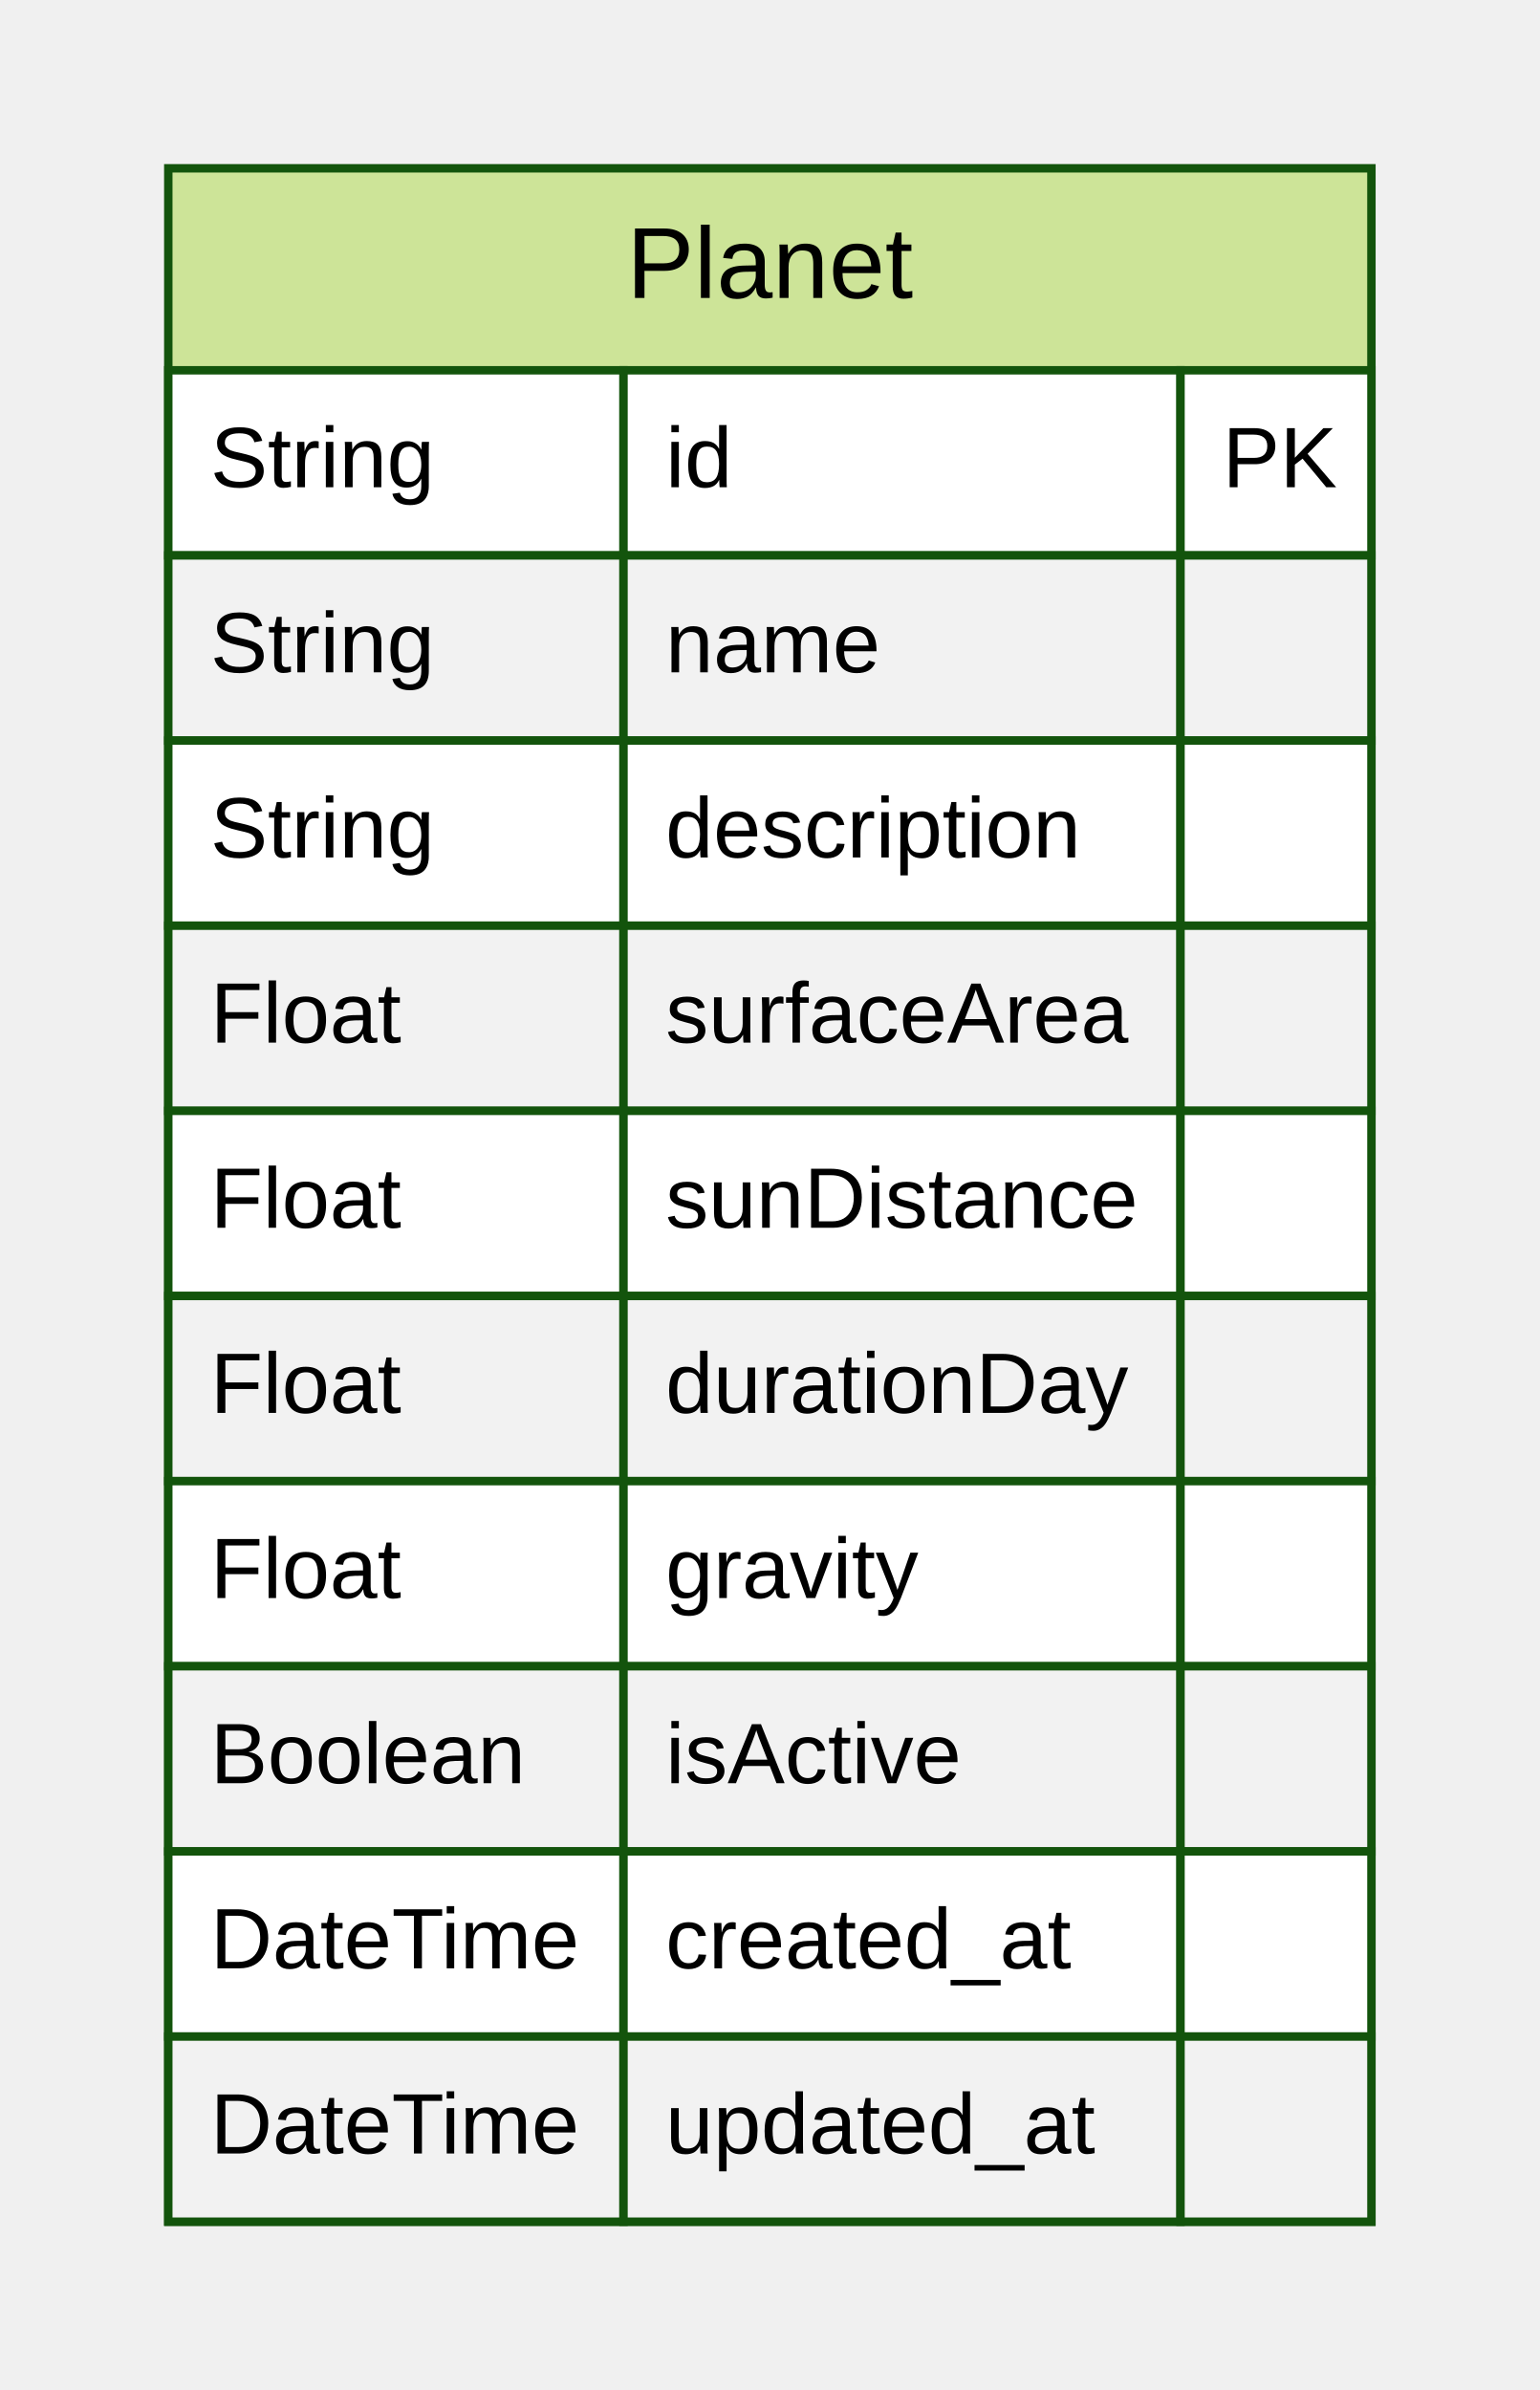
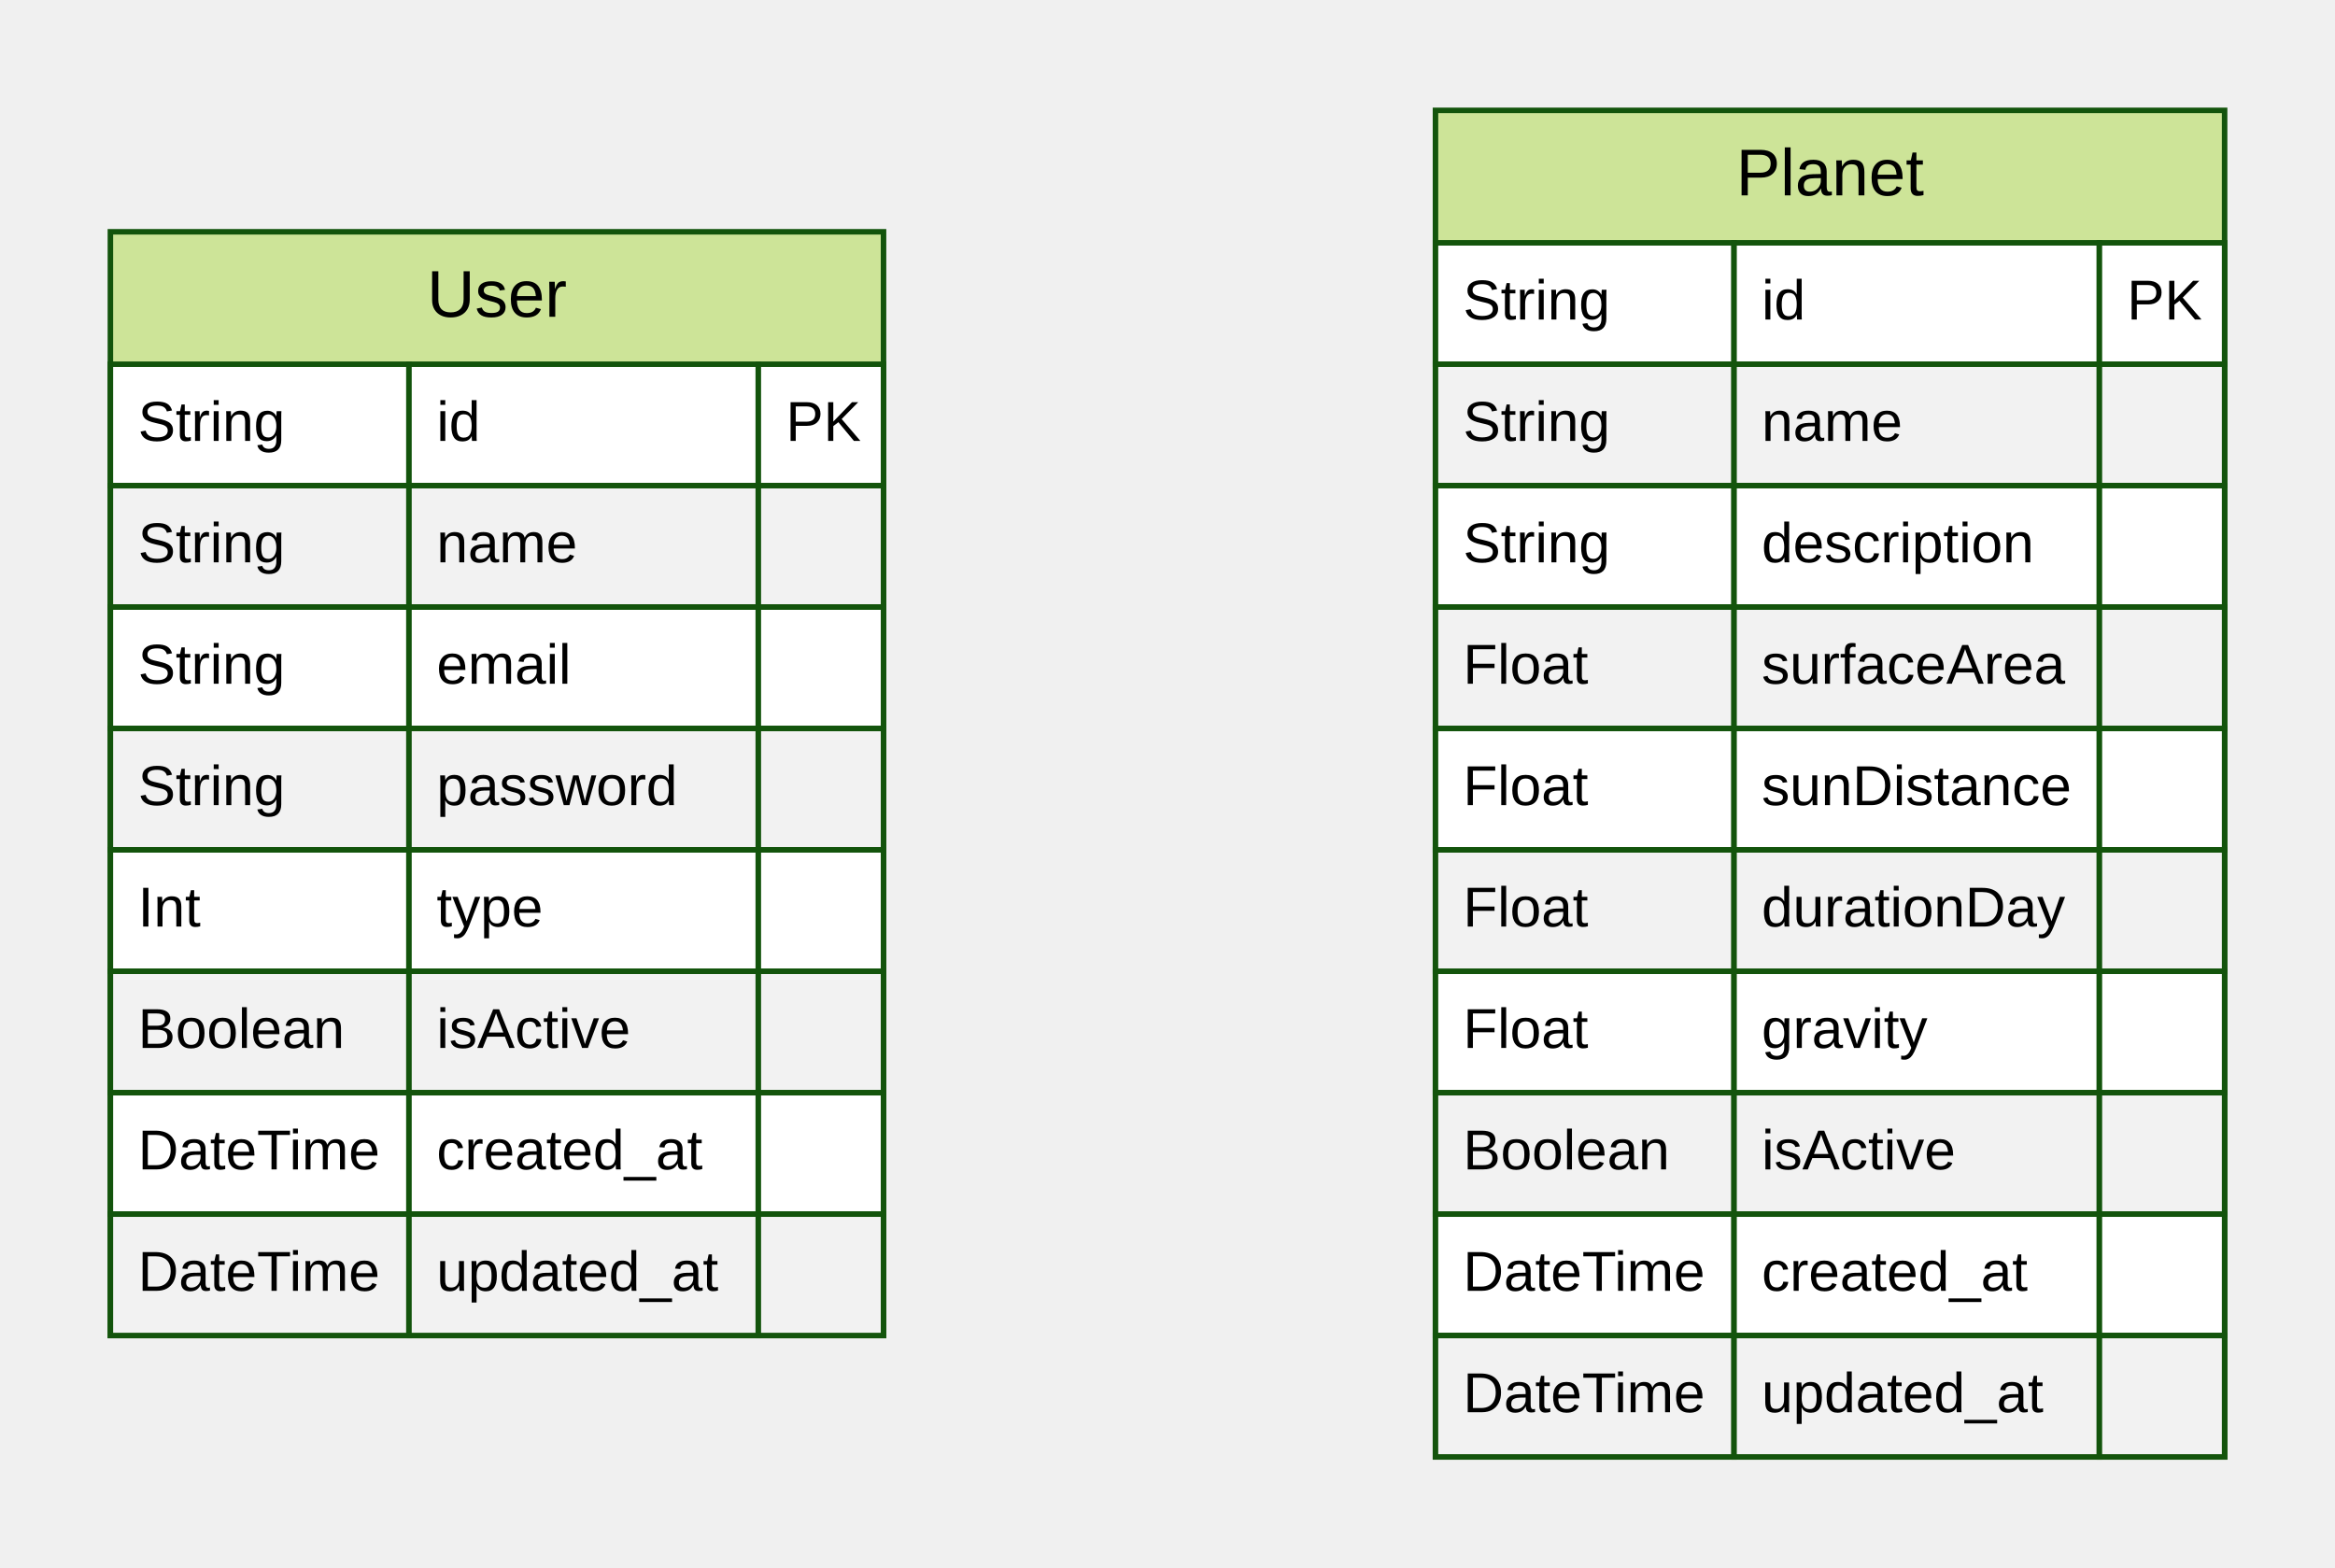
- <svg xmlns="http://www.w3.org/2000/svg" aria-labelledby="chart-title-mermaid-0 chart-desc-mermaid-0" role="img" viewBox="0 0 182.976 284" style="max-width: 182.976px; background-color: white;" height="284" width="100%" id="mermaid-0">
+ <svg xmlns="http://www.w3.org/2000/svg" aria-labelledby="chart-title-mermaid-0 chart-desc-mermaid-0" role="img" viewBox="0 0 423.055 284" style="max-width: 423.055px; background-color: white;" height="284" width="100%" id="mermaid-0">
  <style>#mermaid-0 {font-family:"trebuchet ms",verdana,arial,sans-serif;font-size:16px;fill:#000000;}#mermaid-0 .error-icon{fill:#552222;}#mermaid-0 .error-text{fill:#552222;stroke:#552222;}#mermaid-0 .edge-thickness-normal{stroke-width:2px;}#mermaid-0 .edge-thickness-thick{stroke-width:3.5px;}#mermaid-0 .edge-pattern-solid{stroke-dasharray:0;}#mermaid-0 .edge-pattern-dashed{stroke-dasharray:3;}#mermaid-0 .edge-pattern-dotted{stroke-dasharray:2;}#mermaid-0 .marker{fill:#000000;stroke:#000000;}#mermaid-0 .marker.cross{stroke:#000000;}#mermaid-0 svg{font-family:"trebuchet ms",verdana,arial,sans-serif;font-size:16px;}#mermaid-0 .entityBox{fill:#cde498;stroke:#13540c;}#mermaid-0 .attributeBoxOdd{fill:#ffffff;stroke:#13540c;}#mermaid-0 .attributeBoxEven{fill:#f2f2f2;stroke:#13540c;}#mermaid-0 .relationshipLabelBox{fill:hsl(78.158, 58.462%, 84.51%);opacity:0.7;background-color:hsl(78.158, 58.462%, 84.51%);}#mermaid-0 .relationshipLabelBox rect{opacity:0.5;}#mermaid-0 .relationshipLine{stroke:#000000;}#mermaid-0 :root{--mermaid-font-family:"trebuchet ms",verdana,arial,sans-serif;}</style>
  <g />
  <defs>
    <marker orient="auto" markerHeight="18" markerWidth="18" refY="9" refX="0" id="ONLY_ONE_START">
      <path d="M9,0 L9,18 M15,0 L15,18" fill="none" stroke="gray" />
    </marker>
  </defs>
  <defs>
    <marker orient="auto" markerHeight="18" markerWidth="18" refY="9" refX="18" id="ONLY_ONE_END">
      <path d="M3,0 L3,18 M9,0 L9,18" fill="none" stroke="gray" />
    </marker>
  </defs>
  <defs>
    <marker orient="auto" markerHeight="18" markerWidth="30" refY="9" refX="0" id="ZERO_OR_ONE_START">
      <circle r="6" cy="9" cx="21" fill="white" stroke="gray" />
      <path d="M9,0 L9,18" fill="none" stroke="gray" />
    </marker>
  </defs>
  <defs>
    <marker orient="auto" markerHeight="18" markerWidth="30" refY="9" refX="30" id="ZERO_OR_ONE_END">
      <circle r="6" cy="9" cx="9" fill="white" stroke="gray" />
      <path d="M21,0 L21,18" fill="none" stroke="gray" />
    </marker>
  </defs>
  <defs>
    <marker orient="auto" markerHeight="36" markerWidth="45" refY="18" refX="18" id="ONE_OR_MORE_START">
      <path d="M0,18 Q 18,0 36,18 Q 18,36 0,18 M42,9 L42,27" fill="none" stroke="gray" />
    </marker>
  </defs>
  <defs>
    <marker orient="auto" markerHeight="36" markerWidth="45" refY="18" refX="27" id="ONE_OR_MORE_END">
      <path d="M3,9 L3,27 M9,18 Q27,0 45,18 Q27,36 9,18" fill="none" stroke="gray" />
    </marker>
  </defs>
  <defs>
    <marker orient="auto" markerHeight="36" markerWidth="57" refY="18" refX="18" id="ZERO_OR_MORE_START">
      <circle r="6" cy="18" cx="48" fill="white" stroke="gray" />
      <path d="M0,18 Q18,0 36,18 Q18,36 0,18" fill="none" stroke="gray" />
    </marker>
  </defs>
  <defs>
    <marker orient="auto" markerHeight="36" markerWidth="57" refY="18" refX="39" id="ZERO_OR_MORE_END">
      <circle r="6" cy="18" cx="9" fill="white" stroke="gray" />
      <path d="M21,18 Q39,0 57,18 Q39,36 21,18" fill="none" stroke="gray" />
    </marker>
  </defs>
-   <g transform="translate(20,20 )" id="Planet">
+   <g transform="translate(20,42 )" id="User">
+     <rect height="200" width="140.079" y="0" x="0" stroke="gray" fill-opacity="100%" fill="honeydew" class="er entityBox" />
+     <text transform="translate(70.03938,12)" style="font-family: &quot;trebuchet ms&quot;, verdana, arial, sans-serif;; font-size: 12px" text-anchor="middle" dominant-baseline="middle" y="0" x="0" id="entity-User" class="er entityLabel">User</text>
+     <rect height="22" width="54.096" y="24" x="0" stroke="gray" fill-opacity="100%" fill="honeydew" class="er attributeBoxOdd" />
+     <text transform="translate(5,35)" style="font-family: &quot;trebuchet ms&quot;, verdana, arial, sans-serif;; font-size: 10.2px" text-anchor="left" dominant-baseline="middle" y="0" x="0" id="entity-User-attr-1-type" class="er entityLabel">String</text>
+     <rect height="22" width="63.296" y="24" x="54.096" stroke="gray" fill-opacity="100%" fill="honeydew" class="er attributeBoxOdd" />
+     <text transform="translate(59.09555,35)" style="font-family: &quot;trebuchet ms&quot;, verdana, arial, sans-serif;; font-size: 10.2px" text-anchor="left" dominant-baseline="middle" y="0" x="0" id="entity-User-attr-1-name" class="er entityLabel">id</text>
+     <rect height="22" width="22.688" y="24" x="117.391" stroke="gray" fill-opacity="100%" fill="honeydew" class="er attributeBoxOdd" />
+     <text transform="translate(122.3911,35)" style="font-family: &quot;trebuchet ms&quot;, verdana, arial, sans-serif;; font-size: 10.2px" text-anchor="left" dominant-baseline="middle" y="0" x="0" id="entity-User-attr-1-key" class="er entityLabel">PK</text>
+     <rect height="22" width="54.096" y="46" x="0" stroke="gray" fill-opacity="100%" fill="honeydew" class="er attributeBoxEven" />
+     <text transform="translate(5,57)" style="font-family: &quot;trebuchet ms&quot;, verdana, arial, sans-serif;; font-size: 10.2px" text-anchor="left" dominant-baseline="middle" y="0" x="0" id="entity-User-attr-2-type" class="er entityLabel">String</text>
+     <rect height="22" width="63.296" y="46" x="54.096" stroke="gray" fill-opacity="100%" fill="honeydew" class="er attributeBoxEven" />
+     <text transform="translate(59.09555,57)" style="font-family: &quot;trebuchet ms&quot;, verdana, arial, sans-serif;; font-size: 10.2px" text-anchor="left" dominant-baseline="middle" y="0" x="0" id="entity-User-attr-2-name" class="er entityLabel">name</text>
+     <rect height="22" width="22.688" y="46" x="117.391" stroke="gray" fill-opacity="100%" fill="honeydew" class="er attributeBoxEven" />
+     <text transform="translate(122.3911,57)" style="font-family: &quot;trebuchet ms&quot;, verdana, arial, sans-serif;; font-size: 10.2px" text-anchor="left" dominant-baseline="middle" y="0" x="0" id="entity-User-attr-2-key" class="er entityLabel" />
+     <rect height="22" width="54.096" y="68" x="0" stroke="gray" fill-opacity="100%" fill="honeydew" class="er attributeBoxOdd" />
+     <text transform="translate(5,79)" style="font-family: &quot;trebuchet ms&quot;, verdana, arial, sans-serif;; font-size: 10.2px" text-anchor="left" dominant-baseline="middle" y="0" x="0" id="entity-User-attr-3-type" class="er entityLabel">String</text>
+     <rect height="22" width="63.296" y="68" x="54.096" stroke="gray" fill-opacity="100%" fill="honeydew" class="er attributeBoxOdd" />
+     <text transform="translate(59.09555,79)" style="font-family: &quot;trebuchet ms&quot;, verdana, arial, sans-serif;; font-size: 10.2px" text-anchor="left" dominant-baseline="middle" y="0" x="0" id="entity-User-attr-3-name" class="er entityLabel">email</text>
+     <rect height="22" width="22.688" y="68" x="117.391" stroke="gray" fill-opacity="100%" fill="honeydew" class="er attributeBoxOdd" />
+     <text transform="translate(122.3911,79)" style="font-family: &quot;trebuchet ms&quot;, verdana, arial, sans-serif;; font-size: 10.2px" text-anchor="left" dominant-baseline="middle" y="0" x="0" id="entity-User-attr-3-key" class="er entityLabel" />
+     <rect height="22" width="54.096" y="90" x="0" stroke="gray" fill-opacity="100%" fill="honeydew" class="er attributeBoxEven" />
+     <text transform="translate(5,101)" style="font-family: &quot;trebuchet ms&quot;, verdana, arial, sans-serif;; font-size: 10.2px" text-anchor="left" dominant-baseline="middle" y="0" x="0" id="entity-User-attr-4-type" class="er entityLabel">String</text>
+     <rect height="22" width="63.296" y="90" x="54.096" stroke="gray" fill-opacity="100%" fill="honeydew" class="er attributeBoxEven" />
+     <text transform="translate(59.09555,101)" style="font-family: &quot;trebuchet ms&quot;, verdana, arial, sans-serif;; font-size: 10.2px" text-anchor="left" dominant-baseline="middle" y="0" x="0" id="entity-User-attr-4-name" class="er entityLabel">password</text>
+     <rect height="22" width="22.688" y="90" x="117.391" stroke="gray" fill-opacity="100%" fill="honeydew" class="er attributeBoxEven" />
+     <text transform="translate(122.3911,101)" style="font-family: &quot;trebuchet ms&quot;, verdana, arial, sans-serif;; font-size: 10.2px" text-anchor="left" dominant-baseline="middle" y="0" x="0" id="entity-User-attr-4-key" class="er entityLabel" />
+     <rect height="22" width="54.096" y="112" x="0" stroke="gray" fill-opacity="100%" fill="honeydew" class="er attributeBoxOdd" />
+     <text transform="translate(5,123)" style="font-family: &quot;trebuchet ms&quot;, verdana, arial, sans-serif;; font-size: 10.2px" text-anchor="left" dominant-baseline="middle" y="0" x="0" id="entity-User-attr-5-type" class="er entityLabel">Int</text>
+     <rect height="22" width="63.296" y="112" x="54.096" stroke="gray" fill-opacity="100%" fill="honeydew" class="er attributeBoxOdd" />
+     <text transform="translate(59.09555,123)" style="font-family: &quot;trebuchet ms&quot;, verdana, arial, sans-serif;; font-size: 10.2px" text-anchor="left" dominant-baseline="middle" y="0" x="0" id="entity-User-attr-5-name" class="er entityLabel">type</text>
+     <rect height="22" width="22.688" y="112" x="117.391" stroke="gray" fill-opacity="100%" fill="honeydew" class="er attributeBoxOdd" />
+     <text transform="translate(122.3911,123)" style="font-family: &quot;trebuchet ms&quot;, verdana, arial, sans-serif;; font-size: 10.2px" text-anchor="left" dominant-baseline="middle" y="0" x="0" id="entity-User-attr-5-key" class="er entityLabel" />
+     <rect height="22" width="54.096" y="134" x="0" stroke="gray" fill-opacity="100%" fill="honeydew" class="er attributeBoxEven" />
+     <text transform="translate(5,145)" style="font-family: &quot;trebuchet ms&quot;, verdana, arial, sans-serif;; font-size: 10.2px" text-anchor="left" dominant-baseline="middle" y="0" x="0" id="entity-User-attr-6-type" class="er entityLabel">Boolean</text>
+     <rect height="22" width="63.296" y="134" x="54.096" stroke="gray" fill-opacity="100%" fill="honeydew" class="er attributeBoxEven" />
+     <text transform="translate(59.09555,145)" style="font-family: &quot;trebuchet ms&quot;, verdana, arial, sans-serif;; font-size: 10.2px" text-anchor="left" dominant-baseline="middle" y="0" x="0" id="entity-User-attr-6-name" class="er entityLabel">isActive</text>
+     <rect height="22" width="22.688" y="134" x="117.391" stroke="gray" fill-opacity="100%" fill="honeydew" class="er attributeBoxEven" />
+     <text transform="translate(122.3911,145)" style="font-family: &quot;trebuchet ms&quot;, verdana, arial, sans-serif;; font-size: 10.2px" text-anchor="left" dominant-baseline="middle" y="0" x="0" id="entity-User-attr-6-key" class="er entityLabel" />
+     <rect height="22" width="54.096" y="156" x="0" stroke="gray" fill-opacity="100%" fill="honeydew" class="er attributeBoxOdd" />
+     <text transform="translate(5,167)" style="font-family: &quot;trebuchet ms&quot;, verdana, arial, sans-serif;; font-size: 10.2px" text-anchor="left" dominant-baseline="middle" y="0" x="0" id="entity-User-attr-7-type" class="er entityLabel">DateTime</text>
+     <rect height="22" width="63.296" y="156" x="54.096" stroke="gray" fill-opacity="100%" fill="honeydew" class="er attributeBoxOdd" />
+     <text transform="translate(59.09555,167)" style="font-family: &quot;trebuchet ms&quot;, verdana, arial, sans-serif;; font-size: 10.2px" text-anchor="left" dominant-baseline="middle" y="0" x="0" id="entity-User-attr-7-name" class="er entityLabel">created_at</text>
+     <rect height="22" width="22.688" y="156" x="117.391" stroke="gray" fill-opacity="100%" fill="honeydew" class="er attributeBoxOdd" />
+     <text transform="translate(122.3911,167)" style="font-family: &quot;trebuchet ms&quot;, verdana, arial, sans-serif;; font-size: 10.2px" text-anchor="left" dominant-baseline="middle" y="0" x="0" id="entity-User-attr-7-key" class="er entityLabel" />
+     <rect height="22" width="54.096" y="178" x="0" stroke="gray" fill-opacity="100%" fill="honeydew" class="er attributeBoxEven" />
+     <text transform="translate(5,189)" style="font-family: &quot;trebuchet ms&quot;, verdana, arial, sans-serif;; font-size: 10.2px" text-anchor="left" dominant-baseline="middle" y="0" x="0" id="entity-User-attr-8-type" class="er entityLabel">DateTime</text>
+     <rect height="22" width="63.296" y="178" x="54.096" stroke="gray" fill-opacity="100%" fill="honeydew" class="er attributeBoxEven" />
+     <text transform="translate(59.09555,189)" style="font-family: &quot;trebuchet ms&quot;, verdana, arial, sans-serif;; font-size: 10.2px" text-anchor="left" dominant-baseline="middle" y="0" x="0" id="entity-User-attr-8-name" class="er entityLabel">updated_at</text>
+     <rect height="22" width="22.688" y="178" x="117.391" stroke="gray" fill-opacity="100%" fill="honeydew" class="er attributeBoxEven" />
+     <text transform="translate(122.3911,189)" style="font-family: &quot;trebuchet ms&quot;, verdana, arial, sans-serif;; font-size: 10.2px" text-anchor="left" dominant-baseline="middle" y="0" x="0" id="entity-User-attr-8-key" class="er entityLabel" />
+   </g>
+   <g transform="translate(260.0788,20 )" id="Planet">
    <rect height="244" width="142.976" y="0" x="0" stroke="gray" fill-opacity="100%" fill="honeydew" class="er entityBox" />
    <text transform="translate(71.48816,12)" style="font-family: &quot;trebuchet ms&quot;, verdana, arial, sans-serif;; font-size: 12px" text-anchor="middle" dominant-baseline="middle" y="0" x="0" id="entity-Planet" class="er entityLabel">Planet</text>
    <rect height="22" width="54.096" y="24" x="0" stroke="gray" fill-opacity="100%" fill="honeydew" class="er attributeBoxOdd" />
    <text transform="translate(5,35)" style="font-family: &quot;trebuchet ms&quot;, verdana, arial, sans-serif;; font-size: 10.2px" text-anchor="left" dominant-baseline="middle" y="0" x="0" id="entity-Planet-attr-1-type" class="er entityLabel">String</text>
    <rect height="22" width="66.193" y="24" x="54.096" stroke="gray" fill-opacity="100%" fill="honeydew" class="er attributeBoxOdd" />
    <text transform="translate(59.09555,35)" style="font-family: &quot;trebuchet ms&quot;, verdana, arial, sans-serif;; font-size: 10.2px" text-anchor="left" dominant-baseline="middle" y="0" x="0" id="entity-Planet-attr-1-name" class="er entityLabel">id</text>
    <rect height="22" width="22.688" y="24" x="120.289" stroke="gray" fill-opacity="100%" fill="honeydew" class="er attributeBoxOdd" />
    <text transform="translate(125.2886,35)" style="font-family: &quot;trebuchet ms&quot;, verdana, arial, sans-serif;; font-size: 10.2px" text-anchor="left" dominant-baseline="middle" y="0" x="0" id="entity-Planet-attr-1-key" class="er entityLabel">PK</text>
    <rect height="22" width="54.096" y="46" x="0" stroke="gray" fill-opacity="100%" fill="honeydew" class="er attributeBoxEven" />
    <text transform="translate(5,57)" style="font-family: &quot;trebuchet ms&quot;, verdana, arial, sans-serif;; font-size: 10.2px" text-anchor="left" dominant-baseline="middle" y="0" x="0" id="entity-Planet-attr-2-type" class="er entityLabel">String</text>
    <rect height="22" width="66.193" y="46" x="54.096" stroke="gray" fill-opacity="100%" fill="honeydew" class="er attributeBoxEven" />
    <text transform="translate(59.09555,57)" style="font-family: &quot;trebuchet ms&quot;, verdana, arial, sans-serif;; font-size: 10.2px" text-anchor="left" dominant-baseline="middle" y="0" x="0" id="entity-Planet-attr-2-name" class="er entityLabel">name</text>
    <rect height="22" width="22.688" y="46" x="120.289" stroke="gray" fill-opacity="100%" fill="honeydew" class="er attributeBoxEven" />
    <text transform="translate(125.2886,57)" style="font-family: &quot;trebuchet ms&quot;, verdana, arial, sans-serif;; font-size: 10.2px" text-anchor="left" dominant-baseline="middle" y="0" x="0" id="entity-Planet-attr-2-key" class="er entityLabel" />
    <rect height="22" width="54.096" y="68" x="0" stroke="gray" fill-opacity="100%" fill="honeydew" class="er attributeBoxOdd" />
    <text transform="translate(5,79)" style="font-family: &quot;trebuchet ms&quot;, verdana, arial, sans-serif;; font-size: 10.2px" text-anchor="left" dominant-baseline="middle" y="0" x="0" id="entity-Planet-attr-3-type" class="er entityLabel">String</text>
    <rect height="22" width="66.193" y="68" x="54.096" stroke="gray" fill-opacity="100%" fill="honeydew" class="er attributeBoxOdd" />
    <text transform="translate(59.09555,79)" style="font-family: &quot;trebuchet ms&quot;, verdana, arial, sans-serif;; font-size: 10.2px" text-anchor="left" dominant-baseline="middle" y="0" x="0" id="entity-Planet-attr-3-name" class="er entityLabel">description</text>
    <rect height="22" width="22.688" y="68" x="120.289" stroke="gray" fill-opacity="100%" fill="honeydew" class="er attributeBoxOdd" />
    <text transform="translate(125.2886,79)" style="font-family: &quot;trebuchet ms&quot;, verdana, arial, sans-serif;; font-size: 10.2px" text-anchor="left" dominant-baseline="middle" y="0" x="0" id="entity-Planet-attr-3-key" class="er entityLabel" />
    <rect height="22" width="54.096" y="90" x="0" stroke="gray" fill-opacity="100%" fill="honeydew" class="er attributeBoxEven" />
    <text transform="translate(5,101)" style="font-family: &quot;trebuchet ms&quot;, verdana, arial, sans-serif;; font-size: 10.2px" text-anchor="left" dominant-baseline="middle" y="0" x="0" id="entity-Planet-attr-4-type" class="er entityLabel">Float</text>
    <rect height="22" width="66.193" y="90" x="54.096" stroke="gray" fill-opacity="100%" fill="honeydew" class="er attributeBoxEven" />
    <text transform="translate(59.09555,101)" style="font-family: &quot;trebuchet ms&quot;, verdana, arial, sans-serif;; font-size: 10.2px" text-anchor="left" dominant-baseline="middle" y="0" x="0" id="entity-Planet-attr-4-name" class="er entityLabel">surfaceArea</text>
    <rect height="22" width="22.688" y="90" x="120.289" stroke="gray" fill-opacity="100%" fill="honeydew" class="er attributeBoxEven" />
    <text transform="translate(125.2886,101)" style="font-family: &quot;trebuchet ms&quot;, verdana, arial, sans-serif;; font-size: 10.2px" text-anchor="left" dominant-baseline="middle" y="0" x="0" id="entity-Planet-attr-4-key" class="er entityLabel" />
    <rect height="22" width="54.096" y="112" x="0" stroke="gray" fill-opacity="100%" fill="honeydew" class="er attributeBoxOdd" />
    <text transform="translate(5,123)" style="font-family: &quot;trebuchet ms&quot;, verdana, arial, sans-serif;; font-size: 10.2px" text-anchor="left" dominant-baseline="middle" y="0" x="0" id="entity-Planet-attr-5-type" class="er entityLabel">Float</text>
    <rect height="22" width="66.193" y="112" x="54.096" stroke="gray" fill-opacity="100%" fill="honeydew" class="er attributeBoxOdd" />
    <text transform="translate(59.09555,123)" style="font-family: &quot;trebuchet ms&quot;, verdana, arial, sans-serif;; font-size: 10.2px" text-anchor="left" dominant-baseline="middle" y="0" x="0" id="entity-Planet-attr-5-name" class="er entityLabel">sunDistance</text>
    <rect height="22" width="22.688" y="112" x="120.289" stroke="gray" fill-opacity="100%" fill="honeydew" class="er attributeBoxOdd" />
    <text transform="translate(125.2886,123)" style="font-family: &quot;trebuchet ms&quot;, verdana, arial, sans-serif;; font-size: 10.2px" text-anchor="left" dominant-baseline="middle" y="0" x="0" id="entity-Planet-attr-5-key" class="er entityLabel" />
    <rect height="22" width="54.096" y="134" x="0" stroke="gray" fill-opacity="100%" fill="honeydew" class="er attributeBoxEven" />
    <text transform="translate(5,145)" style="font-family: &quot;trebuchet ms&quot;, verdana, arial, sans-serif;; font-size: 10.2px" text-anchor="left" dominant-baseline="middle" y="0" x="0" id="entity-Planet-attr-6-type" class="er entityLabel">Float</text>
    <rect height="22" width="66.193" y="134" x="54.096" stroke="gray" fill-opacity="100%" fill="honeydew" class="er attributeBoxEven" />
    <text transform="translate(59.09555,145)" style="font-family: &quot;trebuchet ms&quot;, verdana, arial, sans-serif;; font-size: 10.2px" text-anchor="left" dominant-baseline="middle" y="0" x="0" id="entity-Planet-attr-6-name" class="er entityLabel">durationDay</text>
    <rect height="22" width="22.688" y="134" x="120.289" stroke="gray" fill-opacity="100%" fill="honeydew" class="er attributeBoxEven" />
    <text transform="translate(125.2886,145)" style="font-family: &quot;trebuchet ms&quot;, verdana, arial, sans-serif;; font-size: 10.2px" text-anchor="left" dominant-baseline="middle" y="0" x="0" id="entity-Planet-attr-6-key" class="er entityLabel" />
    <rect height="22" width="54.096" y="156" x="0" stroke="gray" fill-opacity="100%" fill="honeydew" class="er attributeBoxOdd" />
    <text transform="translate(5,167)" style="font-family: &quot;trebuchet ms&quot;, verdana, arial, sans-serif;; font-size: 10.2px" text-anchor="left" dominant-baseline="middle" y="0" x="0" id="entity-Planet-attr-7-type" class="er entityLabel">Float</text>
    <rect height="22" width="66.193" y="156" x="54.096" stroke="gray" fill-opacity="100%" fill="honeydew" class="er attributeBoxOdd" />
    <text transform="translate(59.09555,167)" style="font-family: &quot;trebuchet ms&quot;, verdana, arial, sans-serif;; font-size: 10.2px" text-anchor="left" dominant-baseline="middle" y="0" x="0" id="entity-Planet-attr-7-name" class="er entityLabel">gravity</text>
    <rect height="22" width="22.688" y="156" x="120.289" stroke="gray" fill-opacity="100%" fill="honeydew" class="er attributeBoxOdd" />
    <text transform="translate(125.2886,167)" style="font-family: &quot;trebuchet ms&quot;, verdana, arial, sans-serif;; font-size: 10.2px" text-anchor="left" dominant-baseline="middle" y="0" x="0" id="entity-Planet-attr-7-key" class="er entityLabel" />
    <rect height="22" width="54.096" y="178" x="0" stroke="gray" fill-opacity="100%" fill="honeydew" class="er attributeBoxEven" />
    <text transform="translate(5,189)" style="font-family: &quot;trebuchet ms&quot;, verdana, arial, sans-serif;; font-size: 10.2px" text-anchor="left" dominant-baseline="middle" y="0" x="0" id="entity-Planet-attr-8-type" class="er entityLabel">Boolean</text>
    <rect height="22" width="66.193" y="178" x="54.096" stroke="gray" fill-opacity="100%" fill="honeydew" class="er attributeBoxEven" />
    <text transform="translate(59.09555,189)" style="font-family: &quot;trebuchet ms&quot;, verdana, arial, sans-serif;; font-size: 10.2px" text-anchor="left" dominant-baseline="middle" y="0" x="0" id="entity-Planet-attr-8-name" class="er entityLabel">isActive</text>
    <rect height="22" width="22.688" y="178" x="120.289" stroke="gray" fill-opacity="100%" fill="honeydew" class="er attributeBoxEven" />
    <text transform="translate(125.2886,189)" style="font-family: &quot;trebuchet ms&quot;, verdana, arial, sans-serif;; font-size: 10.2px" text-anchor="left" dominant-baseline="middle" y="0" x="0" id="entity-Planet-attr-8-key" class="er entityLabel" />
    <rect height="22" width="54.096" y="200" x="0" stroke="gray" fill-opacity="100%" fill="honeydew" class="er attributeBoxOdd" />
    <text transform="translate(5,211)" style="font-family: &quot;trebuchet ms&quot;, verdana, arial, sans-serif;; font-size: 10.2px" text-anchor="left" dominant-baseline="middle" y="0" x="0" id="entity-Planet-attr-9-type" class="er entityLabel">DateTime</text>
    <rect height="22" width="66.193" y="200" x="54.096" stroke="gray" fill-opacity="100%" fill="honeydew" class="er attributeBoxOdd" />
    <text transform="translate(59.09555,211)" style="font-family: &quot;trebuchet ms&quot;, verdana, arial, sans-serif;; font-size: 10.2px" text-anchor="left" dominant-baseline="middle" y="0" x="0" id="entity-Planet-attr-9-name" class="er entityLabel">created_at</text>
    <rect height="22" width="22.688" y="200" x="120.289" stroke="gray" fill-opacity="100%" fill="honeydew" class="er attributeBoxOdd" />
    <text transform="translate(125.2886,211)" style="font-family: &quot;trebuchet ms&quot;, verdana, arial, sans-serif;; font-size: 10.2px" text-anchor="left" dominant-baseline="middle" y="0" x="0" id="entity-Planet-attr-9-key" class="er entityLabel" />
    <rect height="22" width="54.096" y="222" x="0" stroke="gray" fill-opacity="100%" fill="honeydew" class="er attributeBoxEven" />
    <text transform="translate(5,233)" style="font-family: &quot;trebuchet ms&quot;, verdana, arial, sans-serif;; font-size: 10.2px" text-anchor="left" dominant-baseline="middle" y="0" x="0" id="entity-Planet-attr-10-type" class="er entityLabel">DateTime</text>
    <rect height="22" width="66.193" y="222" x="54.096" stroke="gray" fill-opacity="100%" fill="honeydew" class="er attributeBoxEven" />
    <text transform="translate(59.09555,233)" style="font-family: &quot;trebuchet ms&quot;, verdana, arial, sans-serif;; font-size: 10.2px" text-anchor="left" dominant-baseline="middle" y="0" x="0" id="entity-Planet-attr-10-name" class="er entityLabel">updated_at</text>
    <rect height="22" width="22.688" y="222" x="120.289" stroke="gray" fill-opacity="100%" fill="honeydew" class="er attributeBoxEven" />
    <text transform="translate(125.2886,233)" style="font-family: &quot;trebuchet ms&quot;, verdana, arial, sans-serif;; font-size: 10.2px" text-anchor="left" dominant-baseline="middle" y="0" x="0" id="entity-Planet-attr-10-key" class="er entityLabel" />
  </g>
</svg>
